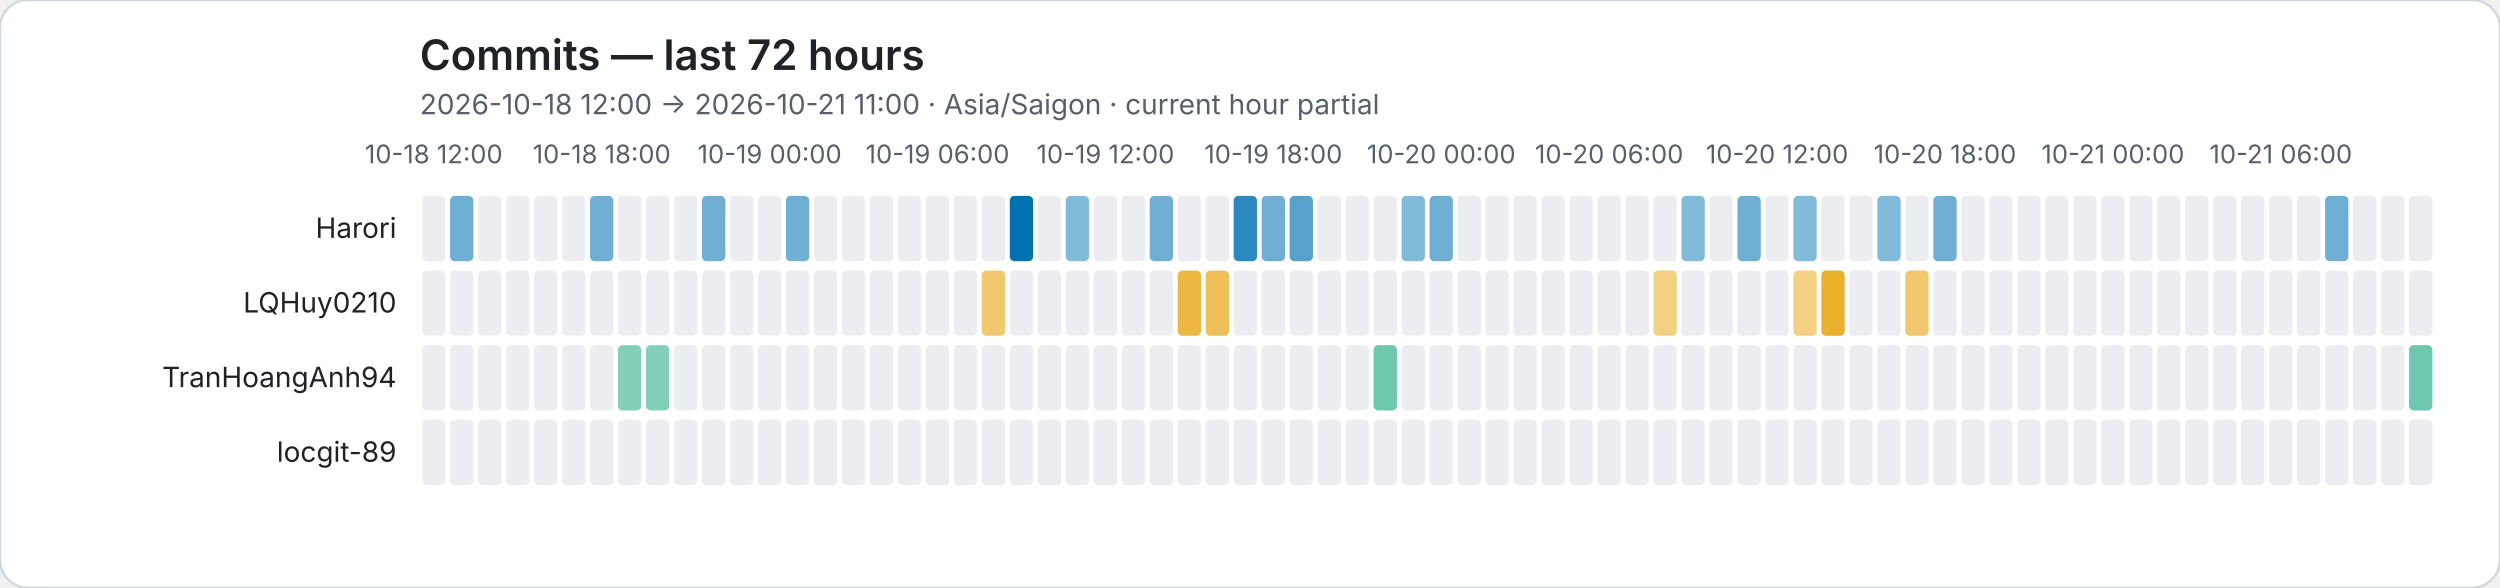
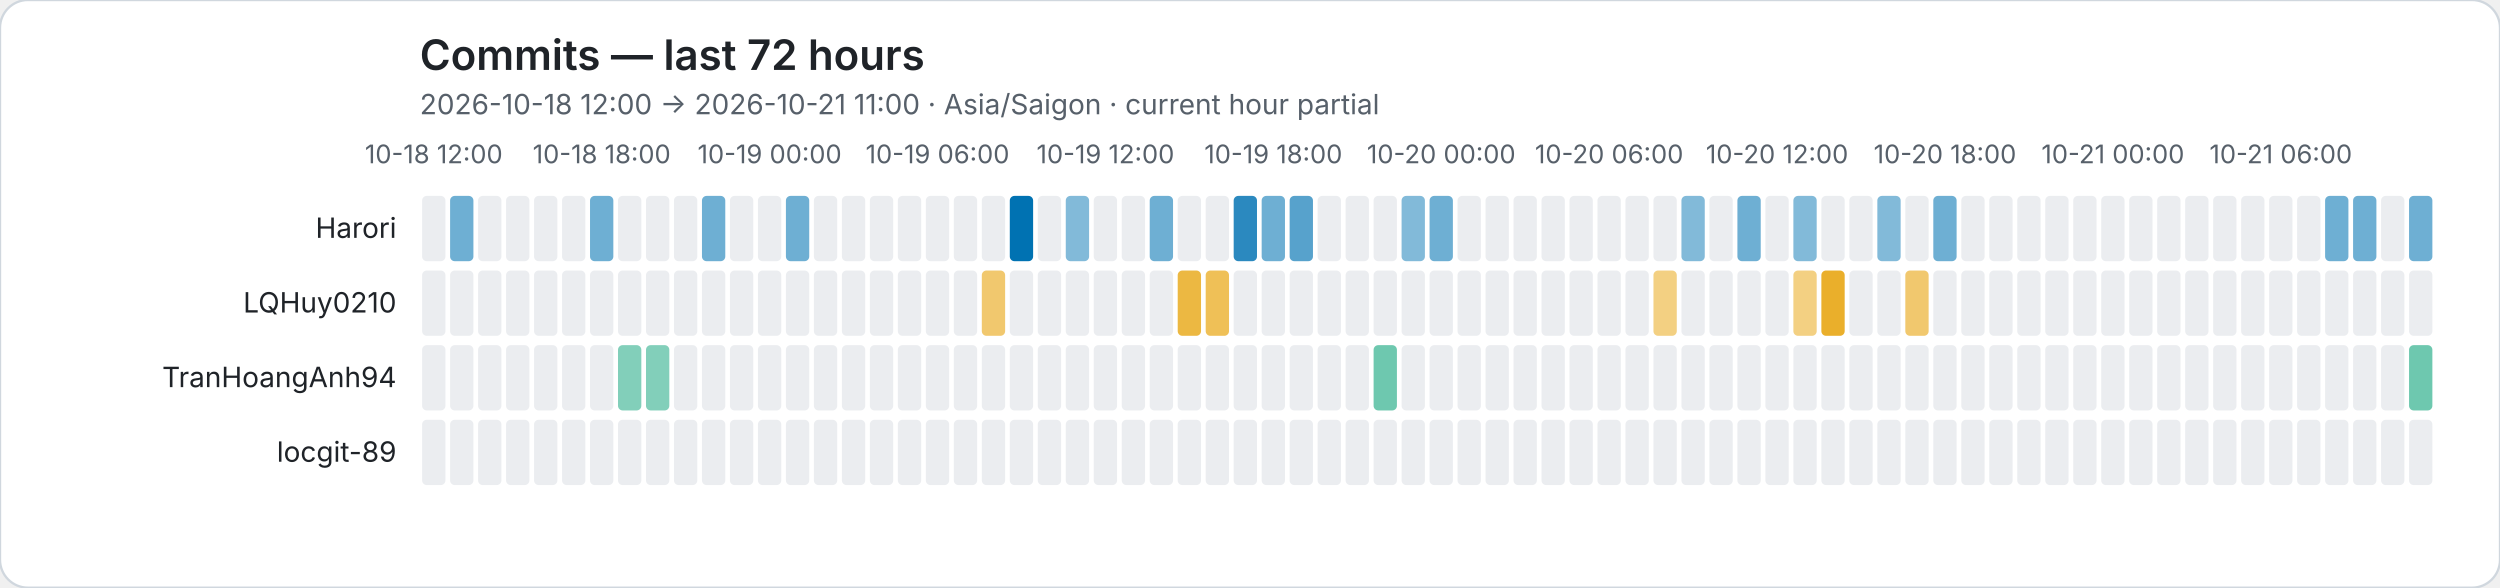
<svg xmlns="http://www.w3.org/2000/svg" role="img" viewBox="0 0 1072 252">
  <rect width="1072" height="252" rx="12" fill="#ffffff" stroke="#d0d7de" />
  <style>text{font-family:system-ui,-apple-system,BlinkMacSystemFont,"Segoe UI",sans-serif}.axis{fill:#57606a;font-size:11px}.heading{fill:#1f2328;font-size:18px;font-weight:600}.subheading{fill:#57606a;font-size:12px}.name{fill:#1f2328;font-size:12px}</style>
  <text class="heading" x="180" y="30">Commits — last 72 hours</text>
  <text class="subheading" x="180" y="49">2026-10-18 12:00 → 2026-10-21 11:00 · Asia/Saigon · current hour partial</text>
  <text class="axis" x="186" y="70" text-anchor="middle">10-18 12:00</text>
  <text class="axis" x="258" y="70" text-anchor="middle">10-18 18:00</text>
  <text class="axis" x="330" y="70" text-anchor="middle">10-19 00:00</text>
  <text class="axis" x="402" y="70" text-anchor="middle">10-19 06:00</text>
  <text class="axis" x="474" y="70" text-anchor="middle">10-19 12:00</text>
  <text class="axis" x="546" y="70" text-anchor="middle">10-19 18:00</text>
  <text class="axis" x="618" y="70" text-anchor="middle">10-20 00:00</text>
  <text class="axis" x="690" y="70" text-anchor="middle">10-20 06:00</text>
  <text class="axis" x="762" y="70" text-anchor="middle">10-20 12:00</text>
  <text class="axis" x="834" y="70" text-anchor="middle">10-20 18:00</text>
  <text class="axis" x="906" y="70" text-anchor="middle">10-21 00:00</text>
  <text class="axis" x="978" y="70" text-anchor="middle">10-21 06:00</text>
  <text class="name" x="170" y="102" text-anchor="end">Harori</text>
  <rect data-hour="0" x="181" y="84" width="10" height="28" rx="2" fill="#ebedf0" />
  <rect data-hour="1" x="193" y="84" width="10" height="28" rx="2" fill="rgba(0, 114, 178, 0.57)" />
  <rect data-hour="2" x="205" y="84" width="10" height="28" rx="2" fill="#ebedf0" />
  <rect data-hour="3" x="217" y="84" width="10" height="28" rx="2" fill="#ebedf0" />
  <rect data-hour="4" x="229" y="84" width="10" height="28" rx="2" fill="#ebedf0" />
  <rect data-hour="5" x="241" y="84" width="10" height="28" rx="2" fill="#ebedf0" />
  <rect data-hour="6" x="253" y="84" width="10" height="28" rx="2" fill="rgba(0, 114, 178, 0.57)" />
  <rect data-hour="7" x="265" y="84" width="10" height="28" rx="2" fill="#ebedf0" />
  <rect data-hour="8" x="277" y="84" width="10" height="28" rx="2" fill="#ebedf0" />
  <rect data-hour="9" x="289" y="84" width="10" height="28" rx="2" fill="#ebedf0" />
  <rect data-hour="10" x="301" y="84" width="10" height="28" rx="2" fill="rgba(0, 114, 178, 0.57)" />
  <rect data-hour="11" x="313" y="84" width="10" height="28" rx="2" fill="#ebedf0" />
  <rect data-hour="12" x="325" y="84" width="10" height="28" rx="2" fill="#ebedf0" />
  <rect data-hour="13" x="337" y="84" width="10" height="28" rx="2" fill="rgba(0, 114, 178, 0.57)" />
  <rect data-hour="14" x="349" y="84" width="10" height="28" rx="2" fill="#ebedf0" />
  <rect data-hour="15" x="361" y="84" width="10" height="28" rx="2" fill="#ebedf0" />
  <rect data-hour="16" x="373" y="84" width="10" height="28" rx="2" fill="#ebedf0" />
  <rect data-hour="17" x="385" y="84" width="10" height="28" rx="2" fill="#ebedf0" />
  <rect data-hour="18" x="397" y="84" width="10" height="28" rx="2" fill="#ebedf0" />
  <rect data-hour="19" x="409" y="84" width="10" height="28" rx="2" fill="#ebedf0" />
  <rect data-hour="20" x="421" y="84" width="10" height="28" rx="2" fill="#ebedf0" />
  <rect data-hour="21" x="433" y="84" width="10" height="28" rx="2" fill="rgba(0, 114, 178, 1.00)" />
  <rect data-hour="22" x="445" y="84" width="10" height="28" rx="2" fill="#ebedf0" />
  <rect data-hour="23" x="457" y="84" width="10" height="28" rx="2" fill="rgba(0, 114, 178, 0.49)" />
  <rect data-hour="24" x="469" y="84" width="10" height="28" rx="2" fill="#ebedf0" />
  <rect data-hour="25" x="481" y="84" width="10" height="28" rx="2" fill="#ebedf0" />
  <rect data-hour="26" x="493" y="84" width="10" height="28" rx="2" fill="rgba(0, 114, 178, 0.57)" />
  <rect data-hour="27" x="505" y="84" width="10" height="28" rx="2" fill="#ebedf0" />
  <rect data-hour="28" x="517" y="84" width="10" height="28" rx="2" fill="#ebedf0" />
  <rect data-hour="29" x="529" y="84" width="10" height="28" rx="2" fill="rgba(0, 114, 178, 0.83)" />
  <rect data-hour="30" x="541" y="84" width="10" height="28" rx="2" fill="rgba(0, 114, 178, 0.57)" />
  <rect data-hour="31" x="553" y="84" width="10" height="28" rx="2" fill="rgba(0, 114, 178, 0.66)" />
  <rect data-hour="32" x="565" y="84" width="10" height="28" rx="2" fill="#ebedf0" />
  <rect data-hour="33" x="577" y="84" width="10" height="28" rx="2" fill="#ebedf0" />
  <rect data-hour="34" x="589" y="84" width="10" height="28" rx="2" fill="#ebedf0" />
  <rect data-hour="35" x="601" y="84" width="10" height="28" rx="2" fill="rgba(0, 114, 178, 0.49)" />
  <rect data-hour="36" x="613" y="84" width="10" height="28" rx="2" fill="rgba(0, 114, 178, 0.57)" />
  <rect data-hour="37" x="625" y="84" width="10" height="28" rx="2" fill="#ebedf0" />
  <rect data-hour="38" x="637" y="84" width="10" height="28" rx="2" fill="#ebedf0" />
  <rect data-hour="39" x="649" y="84" width="10" height="28" rx="2" fill="#ebedf0" />
  <rect data-hour="40" x="661" y="84" width="10" height="28" rx="2" fill="#ebedf0" />
  <rect data-hour="41" x="673" y="84" width="10" height="28" rx="2" fill="#ebedf0" />
  <rect data-hour="42" x="685" y="84" width="10" height="28" rx="2" fill="#ebedf0" />
  <rect data-hour="43" x="697" y="84" width="10" height="28" rx="2" fill="#ebedf0" />
  <rect data-hour="44" x="709" y="84" width="10" height="28" rx="2" fill="#ebedf0" />
  <rect data-hour="45" x="721" y="84" width="10" height="28" rx="2" fill="rgba(0, 114, 178, 0.49)" />
  <rect data-hour="46" x="733" y="84" width="10" height="28" rx="2" fill="#ebedf0" />
  <rect data-hour="47" x="745" y="84" width="10" height="28" rx="2" fill="rgba(0, 114, 178, 0.57)" />
  <rect data-hour="48" x="757" y="84" width="10" height="28" rx="2" fill="#ebedf0" />
  <rect data-hour="49" x="769" y="84" width="10" height="28" rx="2" fill="rgba(0, 114, 178, 0.49)" />
  <rect data-hour="50" x="781" y="84" width="10" height="28" rx="2" fill="#ebedf0" />
  <rect data-hour="51" x="793" y="84" width="10" height="28" rx="2" fill="#ebedf0" />
  <rect data-hour="52" x="805" y="84" width="10" height="28" rx="2" fill="rgba(0, 114, 178, 0.49)" />
  <rect data-hour="53" x="817" y="84" width="10" height="28" rx="2" fill="#ebedf0" />
  <rect data-hour="54" x="829" y="84" width="10" height="28" rx="2" fill="rgba(0, 114, 178, 0.57)" />
  <rect data-hour="55" x="841" y="84" width="10" height="28" rx="2" fill="#ebedf0" />
  <rect data-hour="56" x="853" y="84" width="10" height="28" rx="2" fill="#ebedf0" />
  <rect data-hour="57" x="865" y="84" width="10" height="28" rx="2" fill="#ebedf0" />
  <rect data-hour="58" x="877" y="84" width="10" height="28" rx="2" fill="#ebedf0" />
  <rect data-hour="59" x="889" y="84" width="10" height="28" rx="2" fill="#ebedf0" />
  <rect data-hour="60" x="901" y="84" width="10" height="28" rx="2" fill="#ebedf0" />
  <rect data-hour="61" x="913" y="84" width="10" height="28" rx="2" fill="#ebedf0" />
  <rect data-hour="62" x="925" y="84" width="10" height="28" rx="2" fill="#ebedf0" />
  <rect data-hour="63" x="937" y="84" width="10" height="28" rx="2" fill="#ebedf0" />
  <rect data-hour="64" x="949" y="84" width="10" height="28" rx="2" fill="#ebedf0" />
  <rect data-hour="65" x="961" y="84" width="10" height="28" rx="2" fill="#ebedf0" />
  <rect data-hour="66" x="973" y="84" width="10" height="28" rx="2" fill="#ebedf0" />
  <rect data-hour="67" x="985" y="84" width="10" height="28" rx="2" fill="#ebedf0" />
  <rect data-hour="68" x="997" y="84" width="10" height="28" rx="2" fill="rgba(0, 114, 178, 0.57)" />
-   <rect data-hour="69" x="1009" y="84" width="10" height="28" rx="2" fill="#ebedf0" />
+   <rect data-hour="69" x="1009" y="84" width="10" height="28" rx="2" fill="rgba(0, 114, 178, 0.57)" />
  <rect data-hour="70" x="1021" y="84" width="10" height="28" rx="2" fill="#ebedf0" />
-   <rect data-hour="71" x="1033" y="84" width="10" height="28" rx="2" fill="#ebedf0" />
+   <rect data-hour="71" x="1033" y="84" width="10" height="28" rx="2" fill="rgba(0, 114, 178, 0.57)" />
  <text class="name" x="170" y="134" text-anchor="end">LQHuy0210</text>
  <rect data-hour="0" x="181" y="116" width="10" height="28" rx="2" fill="#ebedf0" />
  <rect data-hour="1" x="193" y="116" width="10" height="28" rx="2" fill="#ebedf0" />
  <rect data-hour="2" x="205" y="116" width="10" height="28" rx="2" fill="#ebedf0" />
  <rect data-hour="3" x="217" y="116" width="10" height="28" rx="2" fill="#ebedf0" />
  <rect data-hour="4" x="229" y="116" width="10" height="28" rx="2" fill="#ebedf0" />
  <rect data-hour="5" x="241" y="116" width="10" height="28" rx="2" fill="#ebedf0" />
  <rect data-hour="6" x="253" y="116" width="10" height="28" rx="2" fill="#ebedf0" />
  <rect data-hour="7" x="265" y="116" width="10" height="28" rx="2" fill="#ebedf0" />
  <rect data-hour="8" x="277" y="116" width="10" height="28" rx="2" fill="#ebedf0" />
  <rect data-hour="9" x="289" y="116" width="10" height="28" rx="2" fill="#ebedf0" />
  <rect data-hour="10" x="301" y="116" width="10" height="28" rx="2" fill="#ebedf0" />
  <rect data-hour="11" x="313" y="116" width="10" height="28" rx="2" fill="#ebedf0" />
  <rect data-hour="12" x="325" y="116" width="10" height="28" rx="2" fill="#ebedf0" />
  <rect data-hour="13" x="337" y="116" width="10" height="28" rx="2" fill="#ebedf0" />
  <rect data-hour="14" x="349" y="116" width="10" height="28" rx="2" fill="#ebedf0" />
  <rect data-hour="15" x="361" y="116" width="10" height="28" rx="2" fill="#ebedf0" />
  <rect data-hour="16" x="373" y="116" width="10" height="28" rx="2" fill="#ebedf0" />
  <rect data-hour="17" x="385" y="116" width="10" height="28" rx="2" fill="#ebedf0" />
  <rect data-hour="18" x="397" y="116" width="10" height="28" rx="2" fill="#ebedf0" />
  <rect data-hour="19" x="409" y="116" width="10" height="28" rx="2" fill="#ebedf0" />
  <rect data-hour="20" x="421" y="116" width="10" height="28" rx="2" fill="rgba(230, 159, 0, 0.57)" />
  <rect data-hour="21" x="433" y="116" width="10" height="28" rx="2" fill="#ebedf0" />
  <rect data-hour="22" x="445" y="116" width="10" height="28" rx="2" fill="#ebedf0" />
  <rect data-hour="23" x="457" y="116" width="10" height="28" rx="2" fill="#ebedf0" />
  <rect data-hour="24" x="469" y="116" width="10" height="28" rx="2" fill="#ebedf0" />
  <rect data-hour="25" x="481" y="116" width="10" height="28" rx="2" fill="#ebedf0" />
  <rect data-hour="26" x="493" y="116" width="10" height="28" rx="2" fill="#ebedf0" />
  <rect data-hour="27" x="505" y="116" width="10" height="28" rx="2" fill="rgba(230, 159, 0, 0.74)" />
  <rect data-hour="28" x="517" y="116" width="10" height="28" rx="2" fill="rgba(230, 159, 0, 0.66)" />
  <rect data-hour="29" x="529" y="116" width="10" height="28" rx="2" fill="#ebedf0" />
  <rect data-hour="30" x="541" y="116" width="10" height="28" rx="2" fill="#ebedf0" />
  <rect data-hour="31" x="553" y="116" width="10" height="28" rx="2" fill="#ebedf0" />
  <rect data-hour="32" x="565" y="116" width="10" height="28" rx="2" fill="#ebedf0" />
  <rect data-hour="33" x="577" y="116" width="10" height="28" rx="2" fill="#ebedf0" />
  <rect data-hour="34" x="589" y="116" width="10" height="28" rx="2" fill="#ebedf0" />
  <rect data-hour="35" x="601" y="116" width="10" height="28" rx="2" fill="#ebedf0" />
  <rect data-hour="36" x="613" y="116" width="10" height="28" rx="2" fill="#ebedf0" />
  <rect data-hour="37" x="625" y="116" width="10" height="28" rx="2" fill="#ebedf0" />
  <rect data-hour="38" x="637" y="116" width="10" height="28" rx="2" fill="#ebedf0" />
  <rect data-hour="39" x="649" y="116" width="10" height="28" rx="2" fill="#ebedf0" />
  <rect data-hour="40" x="661" y="116" width="10" height="28" rx="2" fill="#ebedf0" />
  <rect data-hour="41" x="673" y="116" width="10" height="28" rx="2" fill="#ebedf0" />
  <rect data-hour="42" x="685" y="116" width="10" height="28" rx="2" fill="#ebedf0" />
  <rect data-hour="43" x="697" y="116" width="10" height="28" rx="2" fill="#ebedf0" />
  <rect data-hour="44" x="709" y="116" width="10" height="28" rx="2" fill="rgba(230, 159, 0, 0.49)" />
  <rect data-hour="45" x="721" y="116" width="10" height="28" rx="2" fill="#ebedf0" />
  <rect data-hour="46" x="733" y="116" width="10" height="28" rx="2" fill="#ebedf0" />
  <rect data-hour="47" x="745" y="116" width="10" height="28" rx="2" fill="#ebedf0" />
  <rect data-hour="48" x="757" y="116" width="10" height="28" rx="2" fill="#ebedf0" />
  <rect data-hour="49" x="769" y="116" width="10" height="28" rx="2" fill="rgba(230, 159, 0, 0.49)" />
  <rect data-hour="50" x="781" y="116" width="10" height="28" rx="2" fill="rgba(230, 159, 0, 0.83)" />
  <rect data-hour="51" x="793" y="116" width="10" height="28" rx="2" fill="#ebedf0" />
  <rect data-hour="52" x="805" y="116" width="10" height="28" rx="2" fill="#ebedf0" />
  <rect data-hour="53" x="817" y="116" width="10" height="28" rx="2" fill="rgba(230, 159, 0, 0.57)" />
  <rect data-hour="54" x="829" y="116" width="10" height="28" rx="2" fill="#ebedf0" />
  <rect data-hour="55" x="841" y="116" width="10" height="28" rx="2" fill="#ebedf0" />
  <rect data-hour="56" x="853" y="116" width="10" height="28" rx="2" fill="#ebedf0" />
  <rect data-hour="57" x="865" y="116" width="10" height="28" rx="2" fill="#ebedf0" />
  <rect data-hour="58" x="877" y="116" width="10" height="28" rx="2" fill="#ebedf0" />
  <rect data-hour="59" x="889" y="116" width="10" height="28" rx="2" fill="#ebedf0" />
  <rect data-hour="60" x="901" y="116" width="10" height="28" rx="2" fill="#ebedf0" />
  <rect data-hour="61" x="913" y="116" width="10" height="28" rx="2" fill="#ebedf0" />
  <rect data-hour="62" x="925" y="116" width="10" height="28" rx="2" fill="#ebedf0" />
  <rect data-hour="63" x="937" y="116" width="10" height="28" rx="2" fill="#ebedf0" />
  <rect data-hour="64" x="949" y="116" width="10" height="28" rx="2" fill="#ebedf0" />
  <rect data-hour="65" x="961" y="116" width="10" height="28" rx="2" fill="#ebedf0" />
  <rect data-hour="66" x="973" y="116" width="10" height="28" rx="2" fill="#ebedf0" />
  <rect data-hour="67" x="985" y="116" width="10" height="28" rx="2" fill="#ebedf0" />
  <rect data-hour="68" x="997" y="116" width="10" height="28" rx="2" fill="#ebedf0" />
  <rect data-hour="69" x="1009" y="116" width="10" height="28" rx="2" fill="#ebedf0" />
  <rect data-hour="70" x="1021" y="116" width="10" height="28" rx="2" fill="#ebedf0" />
  <rect data-hour="71" x="1033" y="116" width="10" height="28" rx="2" fill="#ebedf0" />
  <text class="name" x="170" y="166" text-anchor="end">TranHoangAnh94</text>
  <rect data-hour="0" x="181" y="148" width="10" height="28" rx="2" fill="#ebedf0" />
  <rect data-hour="1" x="193" y="148" width="10" height="28" rx="2" fill="#ebedf0" />
  <rect data-hour="2" x="205" y="148" width="10" height="28" rx="2" fill="#ebedf0" />
  <rect data-hour="3" x="217" y="148" width="10" height="28" rx="2" fill="#ebedf0" />
  <rect data-hour="4" x="229" y="148" width="10" height="28" rx="2" fill="#ebedf0" />
  <rect data-hour="5" x="241" y="148" width="10" height="28" rx="2" fill="#ebedf0" />
  <rect data-hour="6" x="253" y="148" width="10" height="28" rx="2" fill="#ebedf0" />
  <rect data-hour="7" x="265" y="148" width="10" height="28" rx="2" fill="rgba(0, 158, 115, 0.49)" />
  <rect data-hour="8" x="277" y="148" width="10" height="28" rx="2" fill="rgba(0, 158, 115, 0.49)" />
  <rect data-hour="9" x="289" y="148" width="10" height="28" rx="2" fill="#ebedf0" />
  <rect data-hour="10" x="301" y="148" width="10" height="28" rx="2" fill="#ebedf0" />
  <rect data-hour="11" x="313" y="148" width="10" height="28" rx="2" fill="#ebedf0" />
  <rect data-hour="12" x="325" y="148" width="10" height="28" rx="2" fill="#ebedf0" />
  <rect data-hour="13" x="337" y="148" width="10" height="28" rx="2" fill="#ebedf0" />
  <rect data-hour="14" x="349" y="148" width="10" height="28" rx="2" fill="#ebedf0" />
  <rect data-hour="15" x="361" y="148" width="10" height="28" rx="2" fill="#ebedf0" />
  <rect data-hour="16" x="373" y="148" width="10" height="28" rx="2" fill="#ebedf0" />
  <rect data-hour="17" x="385" y="148" width="10" height="28" rx="2" fill="#ebedf0" />
  <rect data-hour="18" x="397" y="148" width="10" height="28" rx="2" fill="#ebedf0" />
  <rect data-hour="19" x="409" y="148" width="10" height="28" rx="2" fill="#ebedf0" />
  <rect data-hour="20" x="421" y="148" width="10" height="28" rx="2" fill="#ebedf0" />
  <rect data-hour="21" x="433" y="148" width="10" height="28" rx="2" fill="#ebedf0" />
  <rect data-hour="22" x="445" y="148" width="10" height="28" rx="2" fill="#ebedf0" />
  <rect data-hour="23" x="457" y="148" width="10" height="28" rx="2" fill="#ebedf0" />
  <rect data-hour="24" x="469" y="148" width="10" height="28" rx="2" fill="#ebedf0" />
  <rect data-hour="25" x="481" y="148" width="10" height="28" rx="2" fill="#ebedf0" />
  <rect data-hour="26" x="493" y="148" width="10" height="28" rx="2" fill="#ebedf0" />
  <rect data-hour="27" x="505" y="148" width="10" height="28" rx="2" fill="#ebedf0" />
  <rect data-hour="28" x="517" y="148" width="10" height="28" rx="2" fill="#ebedf0" />
  <rect data-hour="29" x="529" y="148" width="10" height="28" rx="2" fill="#ebedf0" />
  <rect data-hour="30" x="541" y="148" width="10" height="28" rx="2" fill="#ebedf0" />
  <rect data-hour="31" x="553" y="148" width="10" height="28" rx="2" fill="#ebedf0" />
  <rect data-hour="32" x="565" y="148" width="10" height="28" rx="2" fill="#ebedf0" />
  <rect data-hour="33" x="577" y="148" width="10" height="28" rx="2" fill="#ebedf0" />
  <rect data-hour="34" x="589" y="148" width="10" height="28" rx="2" fill="rgba(0, 158, 115, 0.57)" />
  <rect data-hour="35" x="601" y="148" width="10" height="28" rx="2" fill="#ebedf0" />
  <rect data-hour="36" x="613" y="148" width="10" height="28" rx="2" fill="#ebedf0" />
  <rect data-hour="37" x="625" y="148" width="10" height="28" rx="2" fill="#ebedf0" />
  <rect data-hour="38" x="637" y="148" width="10" height="28" rx="2" fill="#ebedf0" />
  <rect data-hour="39" x="649" y="148" width="10" height="28" rx="2" fill="#ebedf0" />
  <rect data-hour="40" x="661" y="148" width="10" height="28" rx="2" fill="#ebedf0" />
  <rect data-hour="41" x="673" y="148" width="10" height="28" rx="2" fill="#ebedf0" />
  <rect data-hour="42" x="685" y="148" width="10" height="28" rx="2" fill="#ebedf0" />
  <rect data-hour="43" x="697" y="148" width="10" height="28" rx="2" fill="#ebedf0" />
  <rect data-hour="44" x="709" y="148" width="10" height="28" rx="2" fill="#ebedf0" />
  <rect data-hour="45" x="721" y="148" width="10" height="28" rx="2" fill="#ebedf0" />
  <rect data-hour="46" x="733" y="148" width="10" height="28" rx="2" fill="#ebedf0" />
  <rect data-hour="47" x="745" y="148" width="10" height="28" rx="2" fill="#ebedf0" />
  <rect data-hour="48" x="757" y="148" width="10" height="28" rx="2" fill="#ebedf0" />
  <rect data-hour="49" x="769" y="148" width="10" height="28" rx="2" fill="#ebedf0" />
  <rect data-hour="50" x="781" y="148" width="10" height="28" rx="2" fill="#ebedf0" />
  <rect data-hour="51" x="793" y="148" width="10" height="28" rx="2" fill="#ebedf0" />
  <rect data-hour="52" x="805" y="148" width="10" height="28" rx="2" fill="#ebedf0" />
  <rect data-hour="53" x="817" y="148" width="10" height="28" rx="2" fill="#ebedf0" />
  <rect data-hour="54" x="829" y="148" width="10" height="28" rx="2" fill="#ebedf0" />
  <rect data-hour="55" x="841" y="148" width="10" height="28" rx="2" fill="#ebedf0" />
  <rect data-hour="56" x="853" y="148" width="10" height="28" rx="2" fill="#ebedf0" />
  <rect data-hour="57" x="865" y="148" width="10" height="28" rx="2" fill="#ebedf0" />
  <rect data-hour="58" x="877" y="148" width="10" height="28" rx="2" fill="#ebedf0" />
  <rect data-hour="59" x="889" y="148" width="10" height="28" rx="2" fill="#ebedf0" />
  <rect data-hour="60" x="901" y="148" width="10" height="28" rx="2" fill="#ebedf0" />
  <rect data-hour="61" x="913" y="148" width="10" height="28" rx="2" fill="#ebedf0" />
  <rect data-hour="62" x="925" y="148" width="10" height="28" rx="2" fill="#ebedf0" />
  <rect data-hour="63" x="937" y="148" width="10" height="28" rx="2" fill="#ebedf0" />
  <rect data-hour="64" x="949" y="148" width="10" height="28" rx="2" fill="#ebedf0" />
  <rect data-hour="65" x="961" y="148" width="10" height="28" rx="2" fill="#ebedf0" />
  <rect data-hour="66" x="973" y="148" width="10" height="28" rx="2" fill="#ebedf0" />
  <rect data-hour="67" x="985" y="148" width="10" height="28" rx="2" fill="#ebedf0" />
  <rect data-hour="68" x="997" y="148" width="10" height="28" rx="2" fill="#ebedf0" />
  <rect data-hour="69" x="1009" y="148" width="10" height="28" rx="2" fill="#ebedf0" />
  <rect data-hour="70" x="1021" y="148" width="10" height="28" rx="2" fill="#ebedf0" />
  <rect data-hour="71" x="1033" y="148" width="10" height="28" rx="2" fill="rgba(0, 158, 115, 0.57)" />
  <text class="name" x="170" y="198" text-anchor="end">locgit-89</text>
  <rect data-hour="0" x="181" y="180" width="10" height="28" rx="2" fill="#ebedf0" />
  <rect data-hour="1" x="193" y="180" width="10" height="28" rx="2" fill="#ebedf0" />
  <rect data-hour="2" x="205" y="180" width="10" height="28" rx="2" fill="#ebedf0" />
  <rect data-hour="3" x="217" y="180" width="10" height="28" rx="2" fill="#ebedf0" />
  <rect data-hour="4" x="229" y="180" width="10" height="28" rx="2" fill="#ebedf0" />
  <rect data-hour="5" x="241" y="180" width="10" height="28" rx="2" fill="#ebedf0" />
  <rect data-hour="6" x="253" y="180" width="10" height="28" rx="2" fill="#ebedf0" />
  <rect data-hour="7" x="265" y="180" width="10" height="28" rx="2" fill="#ebedf0" />
  <rect data-hour="8" x="277" y="180" width="10" height="28" rx="2" fill="#ebedf0" />
  <rect data-hour="9" x="289" y="180" width="10" height="28" rx="2" fill="#ebedf0" />
  <rect data-hour="10" x="301" y="180" width="10" height="28" rx="2" fill="#ebedf0" />
  <rect data-hour="11" x="313" y="180" width="10" height="28" rx="2" fill="#ebedf0" />
  <rect data-hour="12" x="325" y="180" width="10" height="28" rx="2" fill="#ebedf0" />
  <rect data-hour="13" x="337" y="180" width="10" height="28" rx="2" fill="#ebedf0" />
  <rect data-hour="14" x="349" y="180" width="10" height="28" rx="2" fill="#ebedf0" />
  <rect data-hour="15" x="361" y="180" width="10" height="28" rx="2" fill="#ebedf0" />
  <rect data-hour="16" x="373" y="180" width="10" height="28" rx="2" fill="#ebedf0" />
  <rect data-hour="17" x="385" y="180" width="10" height="28" rx="2" fill="#ebedf0" />
  <rect data-hour="18" x="397" y="180" width="10" height="28" rx="2" fill="#ebedf0" />
  <rect data-hour="19" x="409" y="180" width="10" height="28" rx="2" fill="#ebedf0" />
  <rect data-hour="20" x="421" y="180" width="10" height="28" rx="2" fill="#ebedf0" />
  <rect data-hour="21" x="433" y="180" width="10" height="28" rx="2" fill="#ebedf0" />
  <rect data-hour="22" x="445" y="180" width="10" height="28" rx="2" fill="#ebedf0" />
  <rect data-hour="23" x="457" y="180" width="10" height="28" rx="2" fill="#ebedf0" />
  <rect data-hour="24" x="469" y="180" width="10" height="28" rx="2" fill="#ebedf0" />
  <rect data-hour="25" x="481" y="180" width="10" height="28" rx="2" fill="#ebedf0" />
  <rect data-hour="26" x="493" y="180" width="10" height="28" rx="2" fill="#ebedf0" />
  <rect data-hour="27" x="505" y="180" width="10" height="28" rx="2" fill="#ebedf0" />
  <rect data-hour="28" x="517" y="180" width="10" height="28" rx="2" fill="#ebedf0" />
  <rect data-hour="29" x="529" y="180" width="10" height="28" rx="2" fill="#ebedf0" />
  <rect data-hour="30" x="541" y="180" width="10" height="28" rx="2" fill="#ebedf0" />
  <rect data-hour="31" x="553" y="180" width="10" height="28" rx="2" fill="#ebedf0" />
  <rect data-hour="32" x="565" y="180" width="10" height="28" rx="2" fill="#ebedf0" />
  <rect data-hour="33" x="577" y="180" width="10" height="28" rx="2" fill="#ebedf0" />
  <rect data-hour="34" x="589" y="180" width="10" height="28" rx="2" fill="#ebedf0" />
  <rect data-hour="35" x="601" y="180" width="10" height="28" rx="2" fill="#ebedf0" />
  <rect data-hour="36" x="613" y="180" width="10" height="28" rx="2" fill="#ebedf0" />
  <rect data-hour="37" x="625" y="180" width="10" height="28" rx="2" fill="#ebedf0" />
  <rect data-hour="38" x="637" y="180" width="10" height="28" rx="2" fill="#ebedf0" />
  <rect data-hour="39" x="649" y="180" width="10" height="28" rx="2" fill="#ebedf0" />
  <rect data-hour="40" x="661" y="180" width="10" height="28" rx="2" fill="#ebedf0" />
  <rect data-hour="41" x="673" y="180" width="10" height="28" rx="2" fill="#ebedf0" />
  <rect data-hour="42" x="685" y="180" width="10" height="28" rx="2" fill="#ebedf0" />
  <rect data-hour="43" x="697" y="180" width="10" height="28" rx="2" fill="#ebedf0" />
  <rect data-hour="44" x="709" y="180" width="10" height="28" rx="2" fill="#ebedf0" />
  <rect data-hour="45" x="721" y="180" width="10" height="28" rx="2" fill="#ebedf0" />
  <rect data-hour="46" x="733" y="180" width="10" height="28" rx="2" fill="#ebedf0" />
  <rect data-hour="47" x="745" y="180" width="10" height="28" rx="2" fill="#ebedf0" />
  <rect data-hour="48" x="757" y="180" width="10" height="28" rx="2" fill="#ebedf0" />
  <rect data-hour="49" x="769" y="180" width="10" height="28" rx="2" fill="#ebedf0" />
  <rect data-hour="50" x="781" y="180" width="10" height="28" rx="2" fill="#ebedf0" />
  <rect data-hour="51" x="793" y="180" width="10" height="28" rx="2" fill="#ebedf0" />
  <rect data-hour="52" x="805" y="180" width="10" height="28" rx="2" fill="#ebedf0" />
  <rect data-hour="53" x="817" y="180" width="10" height="28" rx="2" fill="#ebedf0" />
  <rect data-hour="54" x="829" y="180" width="10" height="28" rx="2" fill="#ebedf0" />
  <rect data-hour="55" x="841" y="180" width="10" height="28" rx="2" fill="#ebedf0" />
  <rect data-hour="56" x="853" y="180" width="10" height="28" rx="2" fill="#ebedf0" />
  <rect data-hour="57" x="865" y="180" width="10" height="28" rx="2" fill="#ebedf0" />
  <rect data-hour="58" x="877" y="180" width="10" height="28" rx="2" fill="#ebedf0" />
  <rect data-hour="59" x="889" y="180" width="10" height="28" rx="2" fill="#ebedf0" />
  <rect data-hour="60" x="901" y="180" width="10" height="28" rx="2" fill="#ebedf0" />
  <rect data-hour="61" x="913" y="180" width="10" height="28" rx="2" fill="#ebedf0" />
  <rect data-hour="62" x="925" y="180" width="10" height="28" rx="2" fill="#ebedf0" />
  <rect data-hour="63" x="937" y="180" width="10" height="28" rx="2" fill="#ebedf0" />
  <rect data-hour="64" x="949" y="180" width="10" height="28" rx="2" fill="#ebedf0" />
  <rect data-hour="65" x="961" y="180" width="10" height="28" rx="2" fill="#ebedf0" />
  <rect data-hour="66" x="973" y="180" width="10" height="28" rx="2" fill="#ebedf0" />
  <rect data-hour="67" x="985" y="180" width="10" height="28" rx="2" fill="#ebedf0" />
  <rect data-hour="68" x="997" y="180" width="10" height="28" rx="2" fill="#ebedf0" />
  <rect data-hour="69" x="1009" y="180" width="10" height="28" rx="2" fill="#ebedf0" />
  <rect data-hour="70" x="1021" y="180" width="10" height="28" rx="2" fill="#ebedf0" />
  <rect data-hour="71" x="1033" y="180" width="10" height="28" rx="2" fill="#ebedf0" />
</svg>
